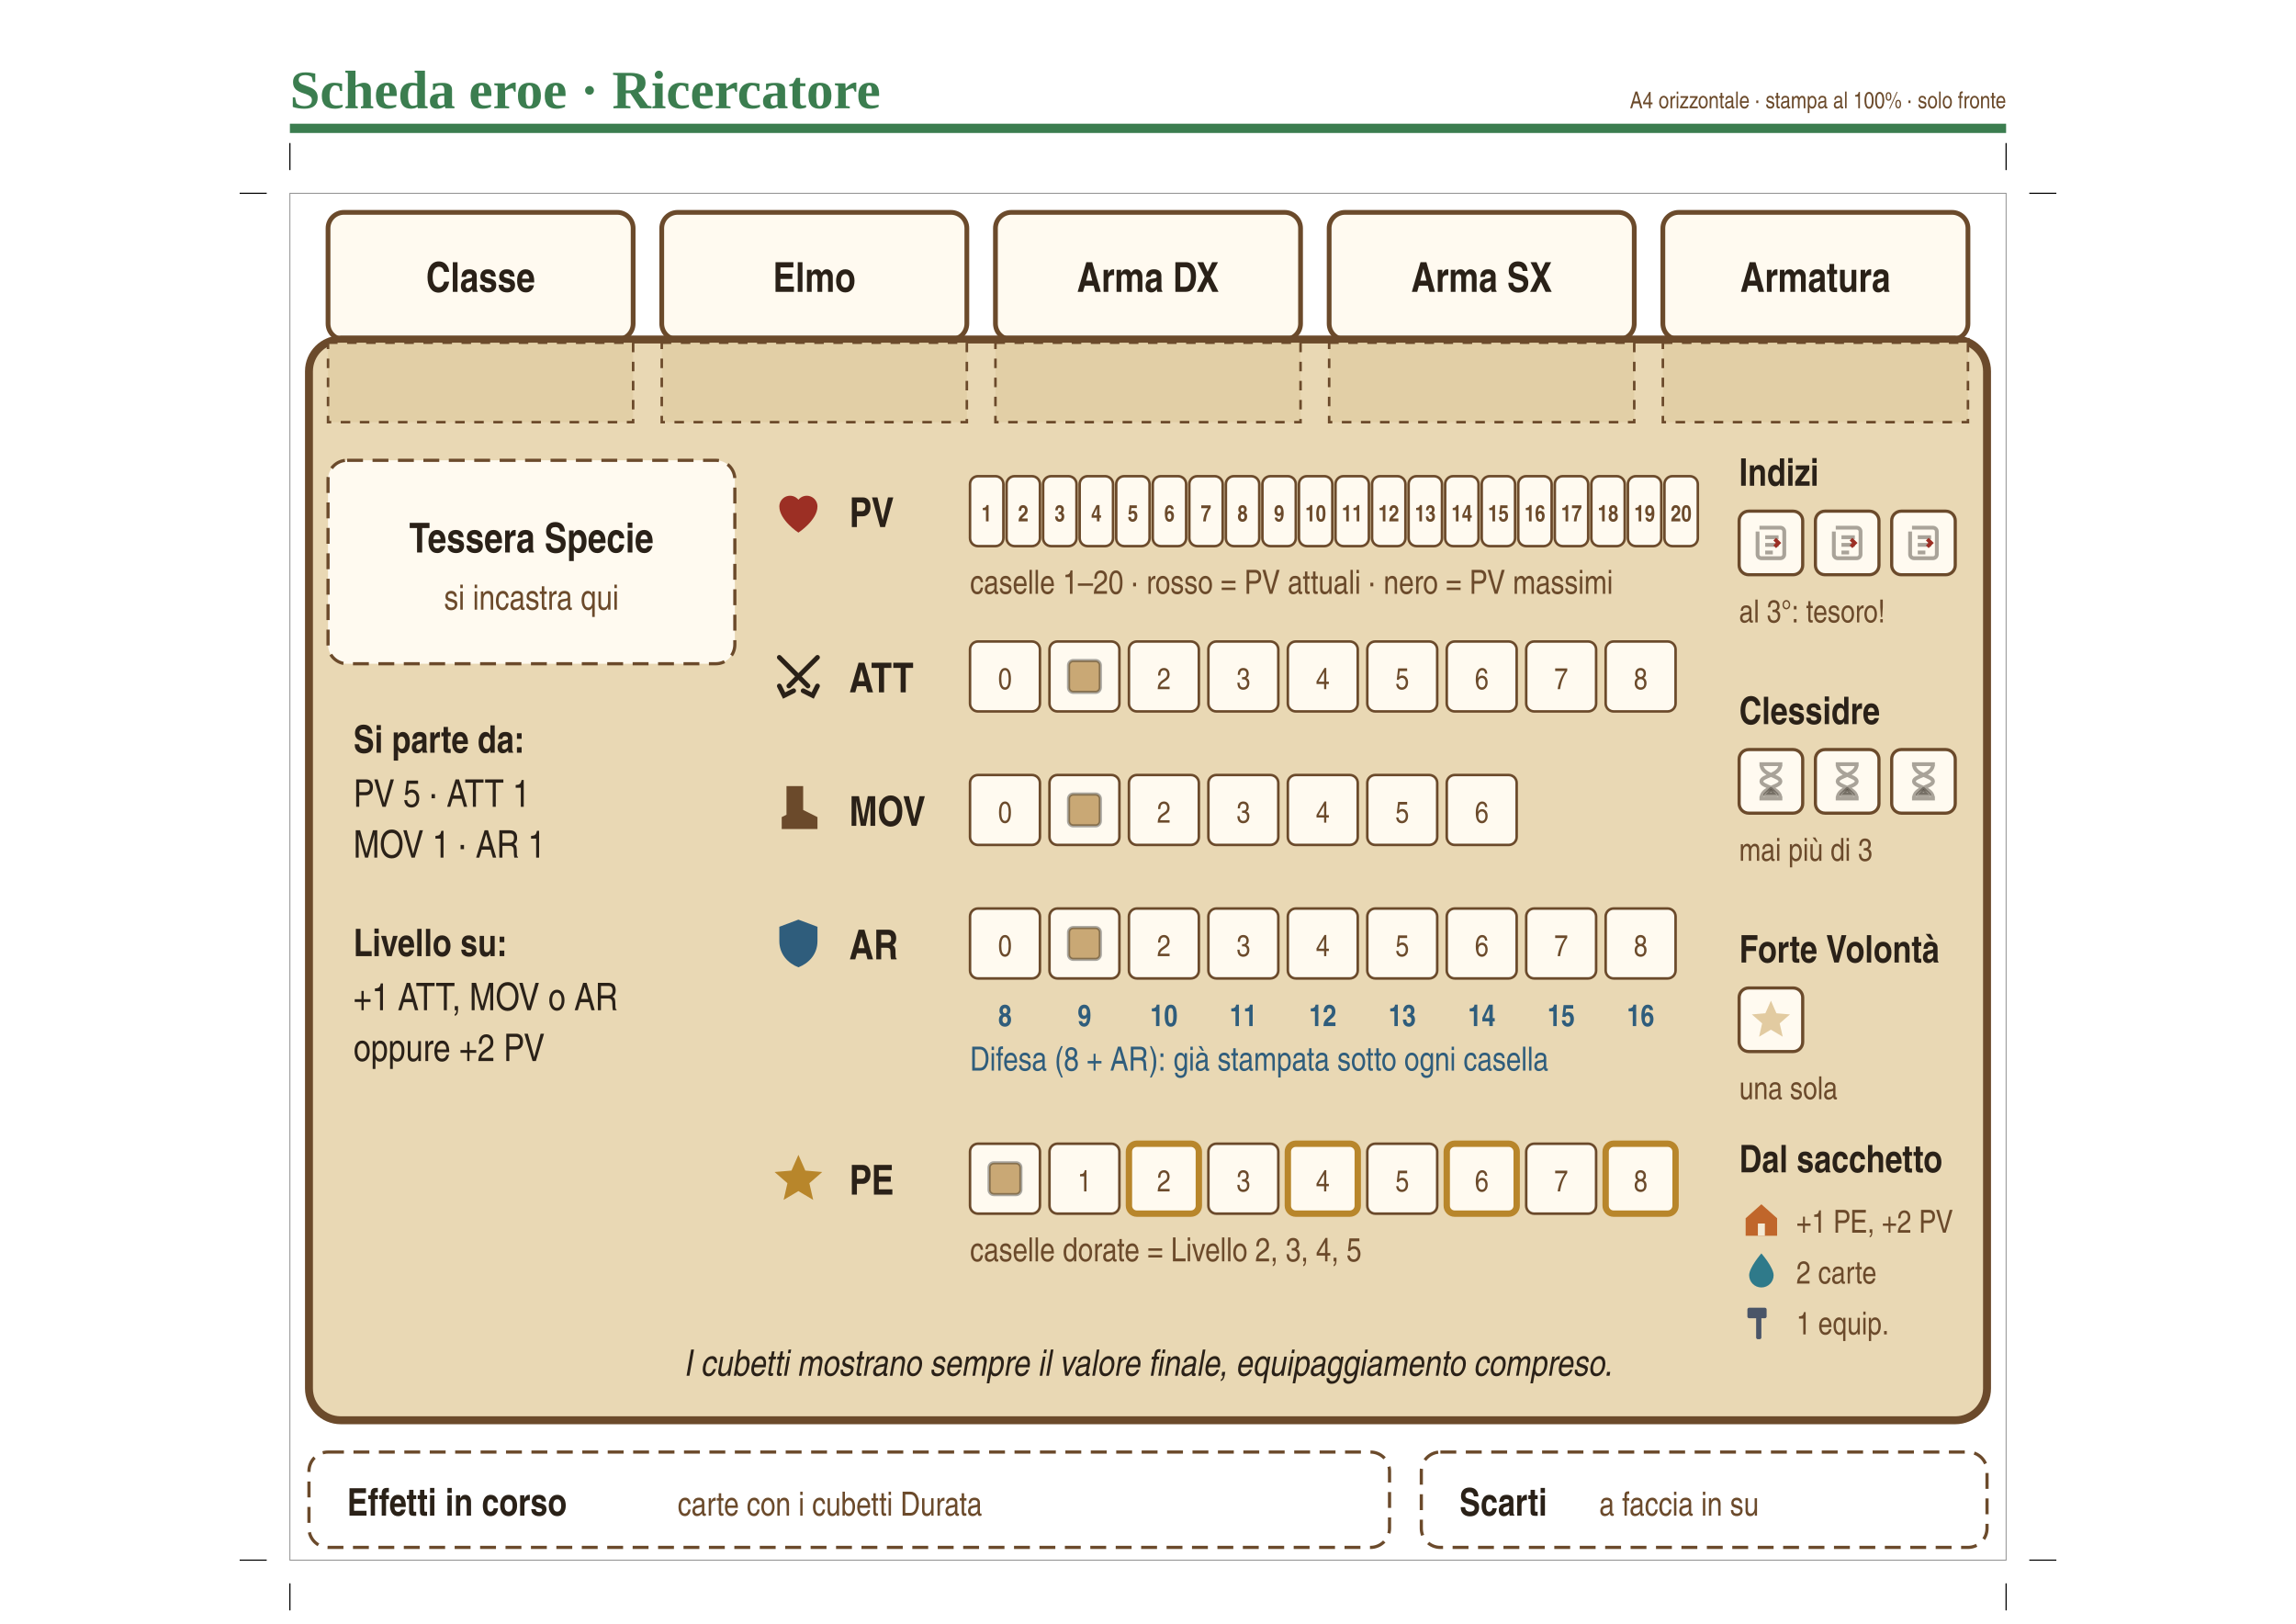
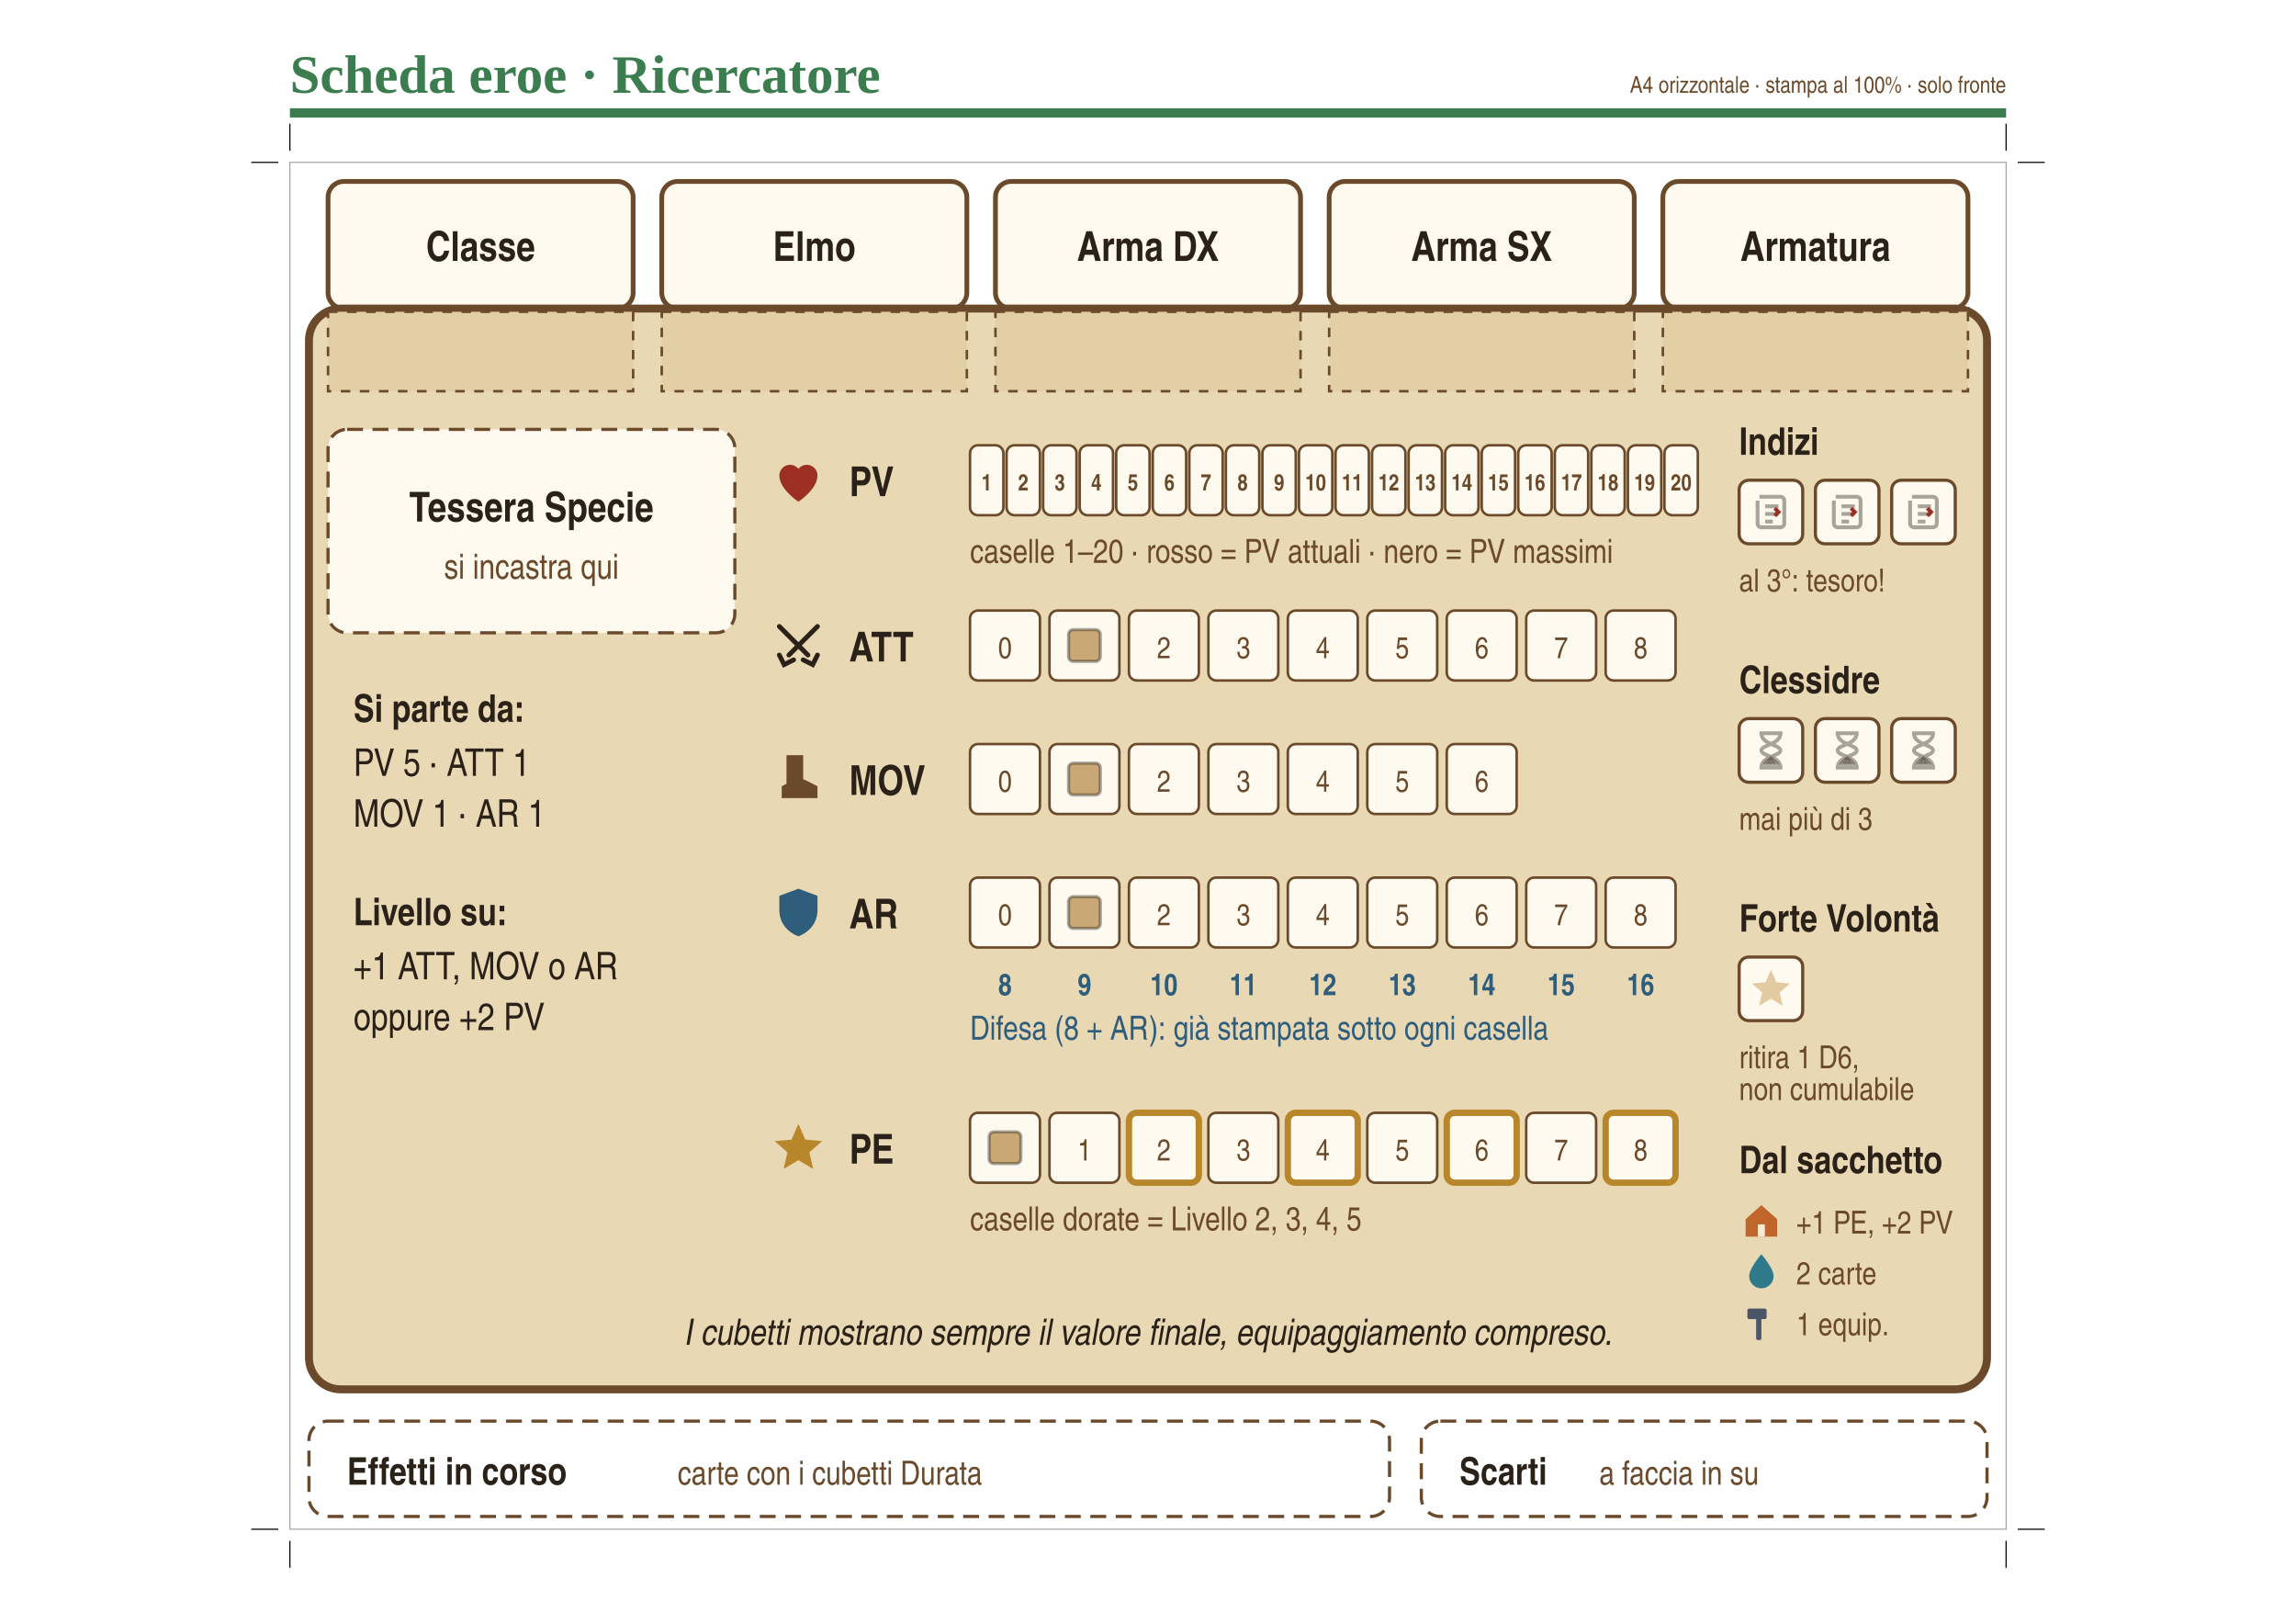
<svg xmlns="http://www.w3.org/2000/svg" width="297mm" height="210mm" viewBox="0 0 297 210" font-family="Liberation Sans Narrow">
-   <text x="37.50" y="14.00" font-family="Liberation Serif" font-size="7.00" fill="#3b7d4f" text-anchor="start" font-weight="bold">Scheda eroe · Ricercatore</text>
-   <text x="259.50" y="14.00" font-family="Liberation Sans Narrow" font-size="3.00" fill="#6b4a2b" text-anchor="end">A4 orizzontale · stampa al 100% · solo fronte</text>
-   <rect x="37.5" y="16" width="222.0" height="1.2" fill="#3b7d4f" />
-   <g id="scheda" font-family="Liberation Sans Narrow" transform="translate(37.500,25.0) scale(0.41111)">
+   <text x="37.50" y="12.00" font-family="Liberation Serif" font-size="7.00" fill="#3b7d4f" text-anchor="start" font-weight="bold">Scheda eroe · Ricercatore</text>
+   <text x="259.50" y="12.00" font-family="Liberation Sans Narrow" font-size="3.00" fill="#6b4a2b" text-anchor="end">A4 orizzontale · stampa al 100% · solo fronte</text>
+   <rect x="37.5" y="14" width="222.0" height="1.2" fill="#3b7d4f" />
+   <g id="scheda" font-family="Liberation Sans Narrow" transform="translate(37.500,21.0) scale(0.41111)">
    <rect x="12" y="6" width="96" height="40" rx="5" fill="#fffaf0" stroke="#6b4a2b" stroke-width="1.5" />
    <text x="60" y="31" text-anchor="middle" font-weight="bold" font-size="13" fill="#2a2118">Classe</text>
    <rect x="12" y="46" width="96" height="26" fill="none" stroke="#6b4a2b" stroke-dasharray="3 3" />
    <rect x="117" y="6" width="96" height="40" rx="5" fill="#fffaf0" stroke="#6b4a2b" stroke-width="1.5" />
    <text x="165" y="31" text-anchor="middle" font-weight="bold" font-size="13" fill="#2a2118">Elmo</text>
    <rect x="117" y="46" width="96" height="26" fill="none" stroke="#6b4a2b" stroke-dasharray="3 3" />
    <rect x="222" y="6" width="96" height="40" rx="5" fill="#fffaf0" stroke="#6b4a2b" stroke-width="1.5" />
    <text x="270" y="31" text-anchor="middle" font-weight="bold" font-size="13" fill="#2a2118">Arma DX</text>
    <rect x="222" y="46" width="96" height="26" fill="none" stroke="#6b4a2b" stroke-dasharray="3 3" />
    <rect x="327" y="6" width="96" height="40" rx="5" fill="#fffaf0" stroke="#6b4a2b" stroke-width="1.5" />
    <text x="375" y="31" text-anchor="middle" font-weight="bold" font-size="13" fill="#2a2118">Arma SX</text>
    <rect x="327" y="46" width="96" height="26" fill="none" stroke="#6b4a2b" stroke-dasharray="3 3" />
    <rect x="432" y="6" width="96" height="40" rx="5" fill="#fffaf0" stroke="#6b4a2b" stroke-width="1.5" />
    <text x="480" y="31" text-anchor="middle" font-weight="bold" font-size="13" fill="#2a2118">Armatura</text>
    <rect x="432" y="46" width="96" height="26" fill="none" stroke="#6b4a2b" stroke-dasharray="3 3" />
    <rect x="6" y="46" width="528" height="340" rx="10" fill="#e9d8b4" stroke="#6b4a2b" stroke-width="2.5" />
    <rect x="12" y="47" width="96" height="25" fill="#e2cfa6" stroke="#6b4a2b" stroke-width="0.8" stroke-dasharray="3 3" />
    <rect x="117" y="47" width="96" height="25" fill="#e2cfa6" stroke="#6b4a2b" stroke-width="0.8" stroke-dasharray="3 3" />
    <rect x="222" y="47" width="96" height="25" fill="#e2cfa6" stroke="#6b4a2b" stroke-width="0.8" stroke-dasharray="3 3" />
    <rect x="327" y="47" width="96" height="25" fill="#e2cfa6" stroke="#6b4a2b" stroke-width="0.8" stroke-dasharray="3 3" />
    <rect x="432" y="47" width="96" height="25" fill="#e2cfa6" stroke="#6b4a2b" stroke-width="0.8" stroke-dasharray="3 3" />
    <rect x="12" y="84" width="128" height="64" rx="6" fill="#fffaf0" stroke="#6b4a2b" stroke-dasharray="5 3" />
    <text x="76" y="113" text-anchor="middle" font-weight="bold" font-size="13" fill="#2a2118">Tessera Specie</text>
    <text x="76" y="131" text-anchor="middle" font-size="11" fill="#6b4a2b">si incastra qui</text>
    <text x="20" y="176" font-weight="bold" font-size="12" fill="#2a2118">Si parte da:</text>
    <text x="20" y="193" font-size="12" fill="#2a2118">PV 5 · ATT 1</text>
    <text x="20" y="209" font-size="12" fill="#2a2118">MOV 1 · AR 1</text>
    <text x="20" y="240" font-weight="bold" font-size="12" fill="#2a2118">Livello su:</text>
    <text x="20" y="257" font-size="12" fill="#2a2118">+1 ATT, MOV o AR</text>
    <text x="20" y="273" font-size="12" fill="#2a2118">oppure +2 PV</text>
    <g transform="translate(151.00,91.00) scale(0.75)">
      <path d="M12 21s-8-5.2-8-11a4.5 4.5 0 0 1 8-2.8A4.5 4.5 0 0 1 20 10c0 5.8-8 11-8 11z" fill="#9c2f24" />
    </g>
    <text x="176" y="105" font-weight="bold" font-size="13" fill="#2a2118">PV</text>
    <rect x="214.0" y="89" width="10.5" height="22" rx="2.5" fill="#fffaf0" stroke="#6b4a2b" stroke-width="0.8" />
    <text x="219.25" y="103.2" text-anchor="middle" font-size="7.2" font-weight="bold" fill="#6b4a2b">1</text>
    <rect x="225.5" y="89" width="10.5" height="22" rx="2.5" fill="#fffaf0" stroke="#6b4a2b" stroke-width="0.8" />
    <text x="230.75" y="103.2" text-anchor="middle" font-size="7.2" font-weight="bold" fill="#6b4a2b">2</text>
    <rect x="237.0" y="89" width="10.5" height="22" rx="2.5" fill="#fffaf0" stroke="#6b4a2b" stroke-width="0.8" />
    <text x="242.25" y="103.2" text-anchor="middle" font-size="7.2" font-weight="bold" fill="#6b4a2b">3</text>
    <rect x="248.5" y="89" width="10.5" height="22" rx="2.5" fill="#fffaf0" stroke="#6b4a2b" stroke-width="0.8" />
    <text x="253.75" y="103.2" text-anchor="middle" font-size="7.2" font-weight="bold" fill="#6b4a2b">4</text>
    <rect x="260.0" y="89" width="10.5" height="22" rx="2.5" fill="#fffaf0" stroke="#6b4a2b" stroke-width="0.8" />
    <text x="265.25" y="103.2" text-anchor="middle" font-size="7.2" font-weight="bold" fill="#6b4a2b">5</text>
    <rect x="271.5" y="89" width="10.5" height="22" rx="2.5" fill="#fffaf0" stroke="#6b4a2b" stroke-width="0.8" />
    <text x="276.75" y="103.2" text-anchor="middle" font-size="7.2" font-weight="bold" fill="#6b4a2b">6</text>
    <rect x="283.0" y="89" width="10.5" height="22" rx="2.5" fill="#fffaf0" stroke="#6b4a2b" stroke-width="0.8" />
    <text x="288.25" y="103.2" text-anchor="middle" font-size="7.2" font-weight="bold" fill="#6b4a2b">7</text>
    <rect x="294.5" y="89" width="10.5" height="22" rx="2.5" fill="#fffaf0" stroke="#6b4a2b" stroke-width="0.8" />
    <text x="299.75" y="103.2" text-anchor="middle" font-size="7.2" font-weight="bold" fill="#6b4a2b">8</text>
    <rect x="306.0" y="89" width="10.5" height="22" rx="2.5" fill="#fffaf0" stroke="#6b4a2b" stroke-width="0.8" />
    <text x="311.25" y="103.2" text-anchor="middle" font-size="7.2" font-weight="bold" fill="#6b4a2b">9</text>
    <rect x="317.5" y="89" width="10.5" height="22" rx="2.5" fill="#fffaf0" stroke="#6b4a2b" stroke-width="0.8" />
    <text x="322.75" y="103.2" text-anchor="middle" font-size="7.2" font-weight="bold" fill="#6b4a2b">10</text>
    <rect x="329.0" y="89" width="10.5" height="22" rx="2.5" fill="#fffaf0" stroke="#6b4a2b" stroke-width="0.8" />
    <text x="334.25" y="103.2" text-anchor="middle" font-size="7.2" font-weight="bold" fill="#6b4a2b">11</text>
    <rect x="340.5" y="89" width="10.5" height="22" rx="2.5" fill="#fffaf0" stroke="#6b4a2b" stroke-width="0.8" />
    <text x="345.75" y="103.2" text-anchor="middle" font-size="7.2" font-weight="bold" fill="#6b4a2b">12</text>
    <rect x="352.0" y="89" width="10.5" height="22" rx="2.5" fill="#fffaf0" stroke="#6b4a2b" stroke-width="0.8" />
    <text x="357.25" y="103.2" text-anchor="middle" font-size="7.2" font-weight="bold" fill="#6b4a2b">13</text>
    <rect x="363.5" y="89" width="10.5" height="22" rx="2.5" fill="#fffaf0" stroke="#6b4a2b" stroke-width="0.8" />
    <text x="368.75" y="103.2" text-anchor="middle" font-size="7.2" font-weight="bold" fill="#6b4a2b">14</text>
    <rect x="375.0" y="89" width="10.5" height="22" rx="2.5" fill="#fffaf0" stroke="#6b4a2b" stroke-width="0.8" />
    <text x="380.25" y="103.2" text-anchor="middle" font-size="7.2" font-weight="bold" fill="#6b4a2b">15</text>
    <rect x="386.5" y="89" width="10.5" height="22" rx="2.5" fill="#fffaf0" stroke="#6b4a2b" stroke-width="0.8" />
    <text x="391.75" y="103.2" text-anchor="middle" font-size="7.2" font-weight="bold" fill="#6b4a2b">16</text>
    <rect x="398.0" y="89" width="10.5" height="22" rx="2.5" fill="#fffaf0" stroke="#6b4a2b" stroke-width="0.8" />
    <text x="403.25" y="103.2" text-anchor="middle" font-size="7.2" font-weight="bold" fill="#6b4a2b">17</text>
    <rect x="409.5" y="89" width="10.5" height="22" rx="2.5" fill="#fffaf0" stroke="#6b4a2b" stroke-width="0.8" />
    <text x="414.75" y="103.2" text-anchor="middle" font-size="7.2" font-weight="bold" fill="#6b4a2b">18</text>
    <rect x="421.0" y="89" width="10.5" height="22" rx="2.5" fill="#fffaf0" stroke="#6b4a2b" stroke-width="0.8" />
    <text x="426.25" y="103.2" text-anchor="middle" font-size="7.2" font-weight="bold" fill="#6b4a2b">19</text>
    <rect x="432.5" y="89" width="10.5" height="22" rx="2.5" fill="#fffaf0" stroke="#6b4a2b" stroke-width="0.8" />
    <text x="437.75" y="103.2" text-anchor="middle" font-size="7.2" font-weight="bold" fill="#6b4a2b">20</text>
    <text x="214" y="126" font-size="10.5" fill="#6b4a2b">caselle 1–20 · rosso = PV attuali · nero = PV massimi</text>
    <g transform="translate(151.00,143.00) scale(0.75)" fill="none" stroke="#2a2118" stroke-width="2" stroke-linecap="round">
      <path d="M4 4l12 12M20 4L8 16M14 18l4 2 2-4M10 18l-4 2-2-4" />
    </g>
    <text x="176" y="157" font-weight="bold" font-size="13" fill="#2a2118">ATT</text>
    <rect x="214" y="141" width="22" height="22" rx="2.5" fill="#fffaf0" stroke="#6b4a2b" stroke-width="0.8" />
    <text x="225.0" y="156" text-anchor="middle" font-size="9.5" fill="#6b4a2b">0</text>
    <rect x="239" y="141" width="22" height="22" rx="2.5" fill="#fffaf0" stroke="#6b4a2b" stroke-width="0.8" />
    <text x="250.0" y="156" text-anchor="middle" font-size="9.5" fill="#6b4a2b">1</text>
    <rect x="264" y="141" width="22" height="22" rx="2.5" fill="#fffaf0" stroke="#6b4a2b" stroke-width="0.8" />
    <text x="275.0" y="156" text-anchor="middle" font-size="9.5" fill="#6b4a2b">2</text>
    <rect x="289" y="141" width="22" height="22" rx="2.5" fill="#fffaf0" stroke="#6b4a2b" stroke-width="0.8" />
    <text x="300.0" y="156" text-anchor="middle" font-size="9.5" fill="#6b4a2b">3</text>
    <rect x="314" y="141" width="22" height="22" rx="2.5" fill="#fffaf0" stroke="#6b4a2b" stroke-width="0.8" />
    <text x="325.0" y="156" text-anchor="middle" font-size="9.5" fill="#6b4a2b">4</text>
    <rect x="339" y="141" width="22" height="22" rx="2.5" fill="#fffaf0" stroke="#6b4a2b" stroke-width="0.8" />
    <text x="350.0" y="156" text-anchor="middle" font-size="9.5" fill="#6b4a2b">5</text>
    <rect x="364" y="141" width="22" height="22" rx="2.5" fill="#fffaf0" stroke="#6b4a2b" stroke-width="0.8" />
    <text x="375.0" y="156" text-anchor="middle" font-size="9.5" fill="#6b4a2b">6</text>
    <rect x="389" y="141" width="22" height="22" rx="2.5" fill="#fffaf0" stroke="#6b4a2b" stroke-width="0.8" />
    <text x="400.0" y="156" text-anchor="middle" font-size="9.5" fill="#6b4a2b">7</text>
    <rect x="414" y="141" width="22" height="22" rx="2.5" fill="#fffaf0" stroke="#6b4a2b" stroke-width="0.8" />
    <text x="425.0" y="156" text-anchor="middle" font-size="9.5" fill="#6b4a2b">8</text>
    <rect x="245.0" y="147" width="10" height="10" rx="1.5" fill="#c9a875" stroke="#00000055" />
    <g transform="translate(151.00,185.00) scale(0.75)">
      <path d="M7 2h7v10l6 3v5H5v-5l2-1z" fill="#6b4a2b" />
    </g>
    <text x="176" y="199" font-weight="bold" font-size="13" fill="#2a2118">MOV</text>
    <rect x="214" y="183" width="22" height="22" rx="2.5" fill="#fffaf0" stroke="#6b4a2b" stroke-width="0.8" />
    <text x="225.0" y="198" text-anchor="middle" font-size="9.5" fill="#6b4a2b">0</text>
    <rect x="239" y="183" width="22" height="22" rx="2.5" fill="#fffaf0" stroke="#6b4a2b" stroke-width="0.8" />
    <text x="250.0" y="198" text-anchor="middle" font-size="9.5" fill="#6b4a2b">1</text>
    <rect x="264" y="183" width="22" height="22" rx="2.5" fill="#fffaf0" stroke="#6b4a2b" stroke-width="0.8" />
    <text x="275.0" y="198" text-anchor="middle" font-size="9.5" fill="#6b4a2b">2</text>
    <rect x="289" y="183" width="22" height="22" rx="2.5" fill="#fffaf0" stroke="#6b4a2b" stroke-width="0.8" />
    <text x="300.0" y="198" text-anchor="middle" font-size="9.5" fill="#6b4a2b">3</text>
    <rect x="314" y="183" width="22" height="22" rx="2.5" fill="#fffaf0" stroke="#6b4a2b" stroke-width="0.8" />
    <text x="325.0" y="198" text-anchor="middle" font-size="9.5" fill="#6b4a2b">4</text>
    <rect x="339" y="183" width="22" height="22" rx="2.5" fill="#fffaf0" stroke="#6b4a2b" stroke-width="0.8" />
    <text x="350.0" y="198" text-anchor="middle" font-size="9.5" fill="#6b4a2b">5</text>
    <rect x="364" y="183" width="22" height="22" rx="2.5" fill="#fffaf0" stroke="#6b4a2b" stroke-width="0.8" />
    <text x="375.0" y="198" text-anchor="middle" font-size="9.5" fill="#6b4a2b">6</text>
    <rect x="245.0" y="189" width="10" height="10" rx="1.5" fill="#c9a875" stroke="#00000055" />
    <g transform="translate(151.00,227.00) scale(0.75)">
      <path d="M12 2l8 3v6c0 5.5-3.6 9.3-8 11-4.4-1.7-8-5.5-8-11V5z" fill="#2f5d7c" />
    </g>
    <text x="176" y="241" font-weight="bold" font-size="13" fill="#2a2118">AR</text>
    <rect x="214" y="225" width="22" height="22" rx="2.5" fill="#fffaf0" stroke="#6b4a2b" stroke-width="0.8" />
    <text x="225.0" y="240" text-anchor="middle" font-size="9.5" fill="#6b4a2b">0</text>
    <rect x="239" y="225" width="22" height="22" rx="2.5" fill="#fffaf0" stroke="#6b4a2b" stroke-width="0.8" />
    <text x="250.0" y="240" text-anchor="middle" font-size="9.5" fill="#6b4a2b">1</text>
    <rect x="264" y="225" width="22" height="22" rx="2.5" fill="#fffaf0" stroke="#6b4a2b" stroke-width="0.8" />
    <text x="275.0" y="240" text-anchor="middle" font-size="9.5" fill="#6b4a2b">2</text>
    <rect x="289" y="225" width="22" height="22" rx="2.5" fill="#fffaf0" stroke="#6b4a2b" stroke-width="0.8" />
    <text x="300.0" y="240" text-anchor="middle" font-size="9.5" fill="#6b4a2b">3</text>
    <rect x="314" y="225" width="22" height="22" rx="2.5" fill="#fffaf0" stroke="#6b4a2b" stroke-width="0.8" />
    <text x="325.0" y="240" text-anchor="middle" font-size="9.5" fill="#6b4a2b">4</text>
    <rect x="339" y="225" width="22" height="22" rx="2.5" fill="#fffaf0" stroke="#6b4a2b" stroke-width="0.8" />
    <text x="350.0" y="240" text-anchor="middle" font-size="9.5" fill="#6b4a2b">5</text>
    <rect x="364" y="225" width="22" height="22" rx="2.5" fill="#fffaf0" stroke="#6b4a2b" stroke-width="0.8" />
    <text x="375.0" y="240" text-anchor="middle" font-size="9.5" fill="#6b4a2b">6</text>
    <rect x="389" y="225" width="22" height="22" rx="2.5" fill="#fffaf0" stroke="#6b4a2b" stroke-width="0.8" />
    <text x="400.0" y="240" text-anchor="middle" font-size="9.5" fill="#6b4a2b">7</text>
    <rect x="414" y="225" width="22" height="22" rx="2.5" fill="#fffaf0" stroke="#6b4a2b" stroke-width="0.8" />
    <text x="425.0" y="240" text-anchor="middle" font-size="9.5" fill="#6b4a2b">8</text>
    <rect x="245.0" y="231" width="10" height="10" rx="1.5" fill="#c9a875" stroke="#00000055" />
    <text x="225" y="262" text-anchor="middle" font-size="9.5" font-weight="bold" fill="#2f5d7c">8</text>
    <text x="250" y="262" text-anchor="middle" font-size="9.5" font-weight="bold" fill="#2f5d7c">9</text>
    <text x="275" y="262" text-anchor="middle" font-size="9.5" font-weight="bold" fill="#2f5d7c">10</text>
    <text x="300" y="262" text-anchor="middle" font-size="9.5" font-weight="bold" fill="#2f5d7c">11</text>
    <text x="325" y="262" text-anchor="middle" font-size="9.5" font-weight="bold" fill="#2f5d7c">12</text>
    <text x="350" y="262" text-anchor="middle" font-size="9.5" font-weight="bold" fill="#2f5d7c">13</text>
    <text x="375" y="262" text-anchor="middle" font-size="9.5" font-weight="bold" fill="#2f5d7c">14</text>
    <text x="400" y="262" text-anchor="middle" font-size="9.5" font-weight="bold" fill="#2f5d7c">15</text>
    <text x="425" y="262" text-anchor="middle" font-size="9.5" font-weight="bold" fill="#2f5d7c">16</text>
    <text x="214" y="276" font-size="10.5" fill="#2f5d7c">Difesa (8 + AR): già stampata sotto ogni casella</text>
    <g transform="translate(151.00,301.00) scale(0.75)">
      <path d="M12 2l2.9 6.6 7.1.6-5.4 4.7 1.6 7L12 17.2 5.8 20.9l1.6-7L2 9.2l7.1-.6z" fill="#b8862b" />
    </g>
    <text x="176" y="315" font-weight="bold" font-size="13" fill="#2a2118">PE</text>
    <rect x="214" y="299" width="22" height="22" rx="2.5" fill="#fffaf0" stroke="#6b4a2b" stroke-width="0.8" />
    <text x="225.0" y="314" text-anchor="middle" font-size="9.5" fill="#6b4a2b">0</text>
    <rect x="239" y="299" width="22" height="22" rx="2.5" fill="#fffaf0" stroke="#6b4a2b" stroke-width="0.8" />
    <text x="250.0" y="314" text-anchor="middle" font-size="9.5" fill="#6b4a2b">1</text>
    <rect x="264" y="299" width="22" height="22" rx="2.5" fill="#fffaf0" stroke="#b8862b" stroke-width="2" />
    <text x="275.0" y="314" text-anchor="middle" font-size="9.5" fill="#6b4a2b">2</text>
    <rect x="289" y="299" width="22" height="22" rx="2.5" fill="#fffaf0" stroke="#6b4a2b" stroke-width="0.8" />
    <text x="300.0" y="314" text-anchor="middle" font-size="9.5" fill="#6b4a2b">3</text>
    <rect x="314" y="299" width="22" height="22" rx="2.5" fill="#fffaf0" stroke="#b8862b" stroke-width="2" />
    <text x="325.0" y="314" text-anchor="middle" font-size="9.5" fill="#6b4a2b">4</text>
    <rect x="339" y="299" width="22" height="22" rx="2.5" fill="#fffaf0" stroke="#6b4a2b" stroke-width="0.8" />
    <text x="350.0" y="314" text-anchor="middle" font-size="9.5" fill="#6b4a2b">5</text>
    <rect x="364" y="299" width="22" height="22" rx="2.5" fill="#fffaf0" stroke="#b8862b" stroke-width="2" />
    <text x="375.0" y="314" text-anchor="middle" font-size="9.5" fill="#6b4a2b">6</text>
    <rect x="389" y="299" width="22" height="22" rx="2.5" fill="#fffaf0" stroke="#6b4a2b" stroke-width="0.8" />
    <text x="400.0" y="314" text-anchor="middle" font-size="9.5" fill="#6b4a2b">7</text>
    <rect x="414" y="299" width="22" height="22" rx="2.5" fill="#fffaf0" stroke="#b8862b" stroke-width="2" />
    <text x="425.0" y="314" text-anchor="middle" font-size="9.5" fill="#6b4a2b">8</text>
    <rect x="220.0" y="305" width="10" height="10" rx="1.5" fill="#c9a875" stroke="#00000055" />
    <text x="214" y="336" font-size="10.5" fill="#6b4a2b">caselle dorate = Livello 2, 3, 4, 5</text>
    <text x="456" y="92" font-weight="bold" font-size="12" fill="#2a2118">Indizi</text>
    <rect x="456" y="100" width="20" height="20" rx="3" fill="#fffaf0" stroke="#6b4a2b" />
    <g transform="translate(458.80,102.80) scale(0.6)" fill="none" stroke="#2a211866" stroke-width="2">
      <path d="M6 4h11a2 2 0 0 1 2 2v12a2 2 0 0 1-2 2H7a2 2 0 0 1-2-2V6" />
      <path d="M9 9h7M9 13h7M9 17h4" />
      <path d="M14 10l2 2-2 2" stroke="#9c2f24" />
    </g>
    <rect x="480" y="100" width="20" height="20" rx="3" fill="#fffaf0" stroke="#6b4a2b" />
    <g transform="translate(482.80,102.80) scale(0.6)" fill="none" stroke="#2a211866" stroke-width="2">
      <path d="M6 4h11a2 2 0 0 1 2 2v12a2 2 0 0 1-2 2H7a2 2 0 0 1-2-2V6" />
      <path d="M9 9h7M9 13h7M9 17h4" />
      <path d="M14 10l2 2-2 2" stroke="#9c2f24" />
    </g>
    <rect x="504" y="100" width="20" height="20" rx="3" fill="#fffaf0" stroke="#6b4a2b" />
    <g transform="translate(506.80,102.80) scale(0.6)" fill="none" stroke="#2a211866" stroke-width="2">
      <path d="M6 4h11a2 2 0 0 1 2 2v12a2 2 0 0 1-2 2H7a2 2 0 0 1-2-2V6" />
      <path d="M9 9h7M9 13h7M9 17h4" />
      <path d="M14 10l2 2-2 2" stroke="#9c2f24" />
    </g>
    <text x="456" y="135" font-size="10" fill="#6b4a2b">al 3°: tesoro!</text>
    <text x="456" y="167" font-weight="bold" font-size="12" fill="#2a2118">Clessidre</text>
    <rect x="456" y="175" width="20" height="20" rx="3" fill="#fffaf0" stroke="#6b4a2b" />
    <g transform="translate(458.80,177.80) scale(0.6)" fill="none" stroke="#2a211866" stroke-width="2" stroke-linejoin="round">
      <path d="M6 3h12M6 21h12M7 3c0 6 10 6 10 9s-10 3-10 9M17 3c0 6-10 6-10 9s10 3 10 9" />
      <path d="M9 19h6l-3-3z" fill="#2a211866" />
    </g>
    <rect x="480" y="175" width="20" height="20" rx="3" fill="#fffaf0" stroke="#6b4a2b" />
    <g transform="translate(482.80,177.80) scale(0.6)" fill="none" stroke="#2a211866" stroke-width="2" stroke-linejoin="round">
      <path d="M6 3h12M6 21h12M7 3c0 6 10 6 10 9s-10 3-10 9M17 3c0 6-10 6-10 9s10 3 10 9" />
      <path d="M9 19h6l-3-3z" fill="#2a211866" />
    </g>
    <rect x="504" y="175" width="20" height="20" rx="3" fill="#fffaf0" stroke="#6b4a2b" />
    <g transform="translate(506.80,177.80) scale(0.6)" fill="none" stroke="#2a211866" stroke-width="2" stroke-linejoin="round">
      <path d="M6 3h12M6 21h12M7 3c0 6 10 6 10 9s-10 3-10 9M17 3c0 6-10 6-10 9s10 3 10 9" />
      <path d="M9 19h6l-3-3z" fill="#2a211866" />
    </g>
    <text x="456" y="210" font-size="10" fill="#6b4a2b">mai più di 3</text>
    <text x="456" y="242" font-weight="bold" font-size="12" fill="#2a2118">Forte Volontà</text>
    <rect x="456" y="250" width="20" height="20" rx="3" fill="#fffaf0" stroke="#6b4a2b" />
    <g transform="translate(458.80,252.80) scale(0.6)">
      <path d="M12 2l2.9 6.6 7.1.6-5.4 4.7 1.6 7L12 17.2 5.8 20.9l1.6-7L2 9.2l7.1-.6z" fill="#b8862b66" />
    </g>
-     <text x="456" y="285" font-size="10" fill="#6b4a2b">una sola</text>
-     <text x="456" y="308" font-weight="bold" font-size="12" fill="#2a2118">Dal sacchetto</text>
-     <g transform="translate(456.40,316.40) scale(0.55)">
+     <text x="456" y="285" font-size="10" fill="#6b4a2b">ritira 1 D6,</text>
+     <text x="456" y="295" font-size="10" fill="#6b4a2b">non cumulabile</text>
+     <text x="456" y="318" font-weight="bold" font-size="12" fill="#2a2118">Dal sacchetto</text>
+     <g transform="translate(456.40,326.40) scale(0.55)">
      <path d="M3 11l9-8 9 8v10H3z" fill="#c0662b" />
      <rect x="10" y="14" width="4" height="7" fill="#f4ead5" />
    </g>
-     <text x="474" y="327" font-size="10" fill="#6b4a2b">+1 PE, +2 PV</text>
-     <g transform="translate(456.40,332.40) scale(0.55)">
+     <text x="474" y="337" font-size="10" fill="#6b4a2b">+1 PE, +2 PV</text>
+     <g transform="translate(456.40,342.40) scale(0.55)">
      <path d="M12 2s7 8 7 12.5A7 7 0 0 1 5 14.5C5 10 12 2 12 2z" fill="#2f7a8a" />
    </g>
-     <text x="474" y="343" font-size="10" fill="#6b4a2b">2 carte</text>
-     <g transform="translate(456.40,348.40) scale(0.55)">
+     <text x="474" y="353" font-size="10" fill="#6b4a2b">2 carte</text>
+     <g transform="translate(456.40,358.40) scale(0.55)">
      <rect x="4" y="4" width="11" height="6" rx="1" fill="#4a5568" />
      <rect x="9" y="9" width="3" height="13" rx="1" fill="#4a5568" />
    </g>
-     <text x="474" y="359" font-size="10" fill="#6b4a2b">1 equip.</text>
+     <text x="474" y="369" font-size="10" fill="#6b4a2b">1 equip.</text>
    <text x="270" y="372" text-anchor="middle" font-size="11.5" font-style="italic" fill="#2a2118">I cubetti mostrano sempre il valore finale, equipaggiamento compreso.</text>
    <rect x="6" y="396" width="340" height="30" rx="6" fill="none" stroke="#6b4a2b" stroke-dasharray="5 3" />
    <text x="18" y="416" font-weight="bold" font-size="12" fill="#2a2118">Effetti in corso</text>
    <text x="122" y="416" font-size="10.5" fill="#6b4a2b">carte con i cubetti Durata</text>
    <rect x="356" y="396" width="178" height="30" rx="6" fill="none" stroke="#6b4a2b" stroke-dasharray="5 3" />
    <text x="368" y="416" font-weight="bold" font-size="12" fill="#2a2118">Scarti</text>
    <text x="412" y="416" font-size="10.5" fill="#6b4a2b">a faccia in su</text>
  </g>
-   <rect x="37.5" y="25.0" width="222.0" height="176.78" fill="none" stroke="#222222" stroke-width="0.12" opacity="0.5" />
+   <rect x="37.5" y="21.0" width="222.0" height="176.78" fill="none" stroke="#222222" stroke-width="0.12" opacity="0.5" />
  <g id="crop-marks">
-     <line x1="37.50" y1="18.50" x2="37.50" y2="22.00" stroke="#000" stroke-width="0.15" />
-     <line x1="37.50" y1="204.78" x2="37.50" y2="208.28" stroke="#000" stroke-width="0.15" />
-     <line x1="259.50" y1="18.50" x2="259.50" y2="22.00" stroke="#000" stroke-width="0.15" />
-     <line x1="259.50" y1="204.78" x2="259.50" y2="208.28" stroke="#000" stroke-width="0.15" />
-     <line x1="31.00" y1="25.00" x2="34.50" y2="25.00" stroke="#000" stroke-width="0.15" />
-     <line x1="262.50" y1="25.00" x2="266.00" y2="25.00" stroke="#000" stroke-width="0.15" />
-     <line x1="31.00" y1="201.78" x2="34.50" y2="201.78" stroke="#000" stroke-width="0.15" />
-     <line x1="262.50" y1="201.78" x2="266.00" y2="201.78" stroke="#000" stroke-width="0.15" />
+     <line x1="37.50" y1="16.00" x2="37.50" y2="19.50" stroke="#000" stroke-width="0.15" />
+     <line x1="37.50" y1="199.28" x2="37.50" y2="202.78" stroke="#000" stroke-width="0.15" />
+     <line x1="259.50" y1="16.00" x2="259.50" y2="19.50" stroke="#000" stroke-width="0.15" />
+     <line x1="259.50" y1="199.28" x2="259.50" y2="202.78" stroke="#000" stroke-width="0.15" />
+     <line x1="32.50" y1="21.00" x2="36.00" y2="21.00" stroke="#000" stroke-width="0.15" />
+     <line x1="261.00" y1="21.00" x2="264.50" y2="21.00" stroke="#000" stroke-width="0.15" />
+     <line x1="32.50" y1="197.78" x2="36.00" y2="197.78" stroke="#000" stroke-width="0.15" />
+     <line x1="261.00" y1="197.78" x2="264.50" y2="197.78" stroke="#000" stroke-width="0.15" />
  </g>
</svg>
